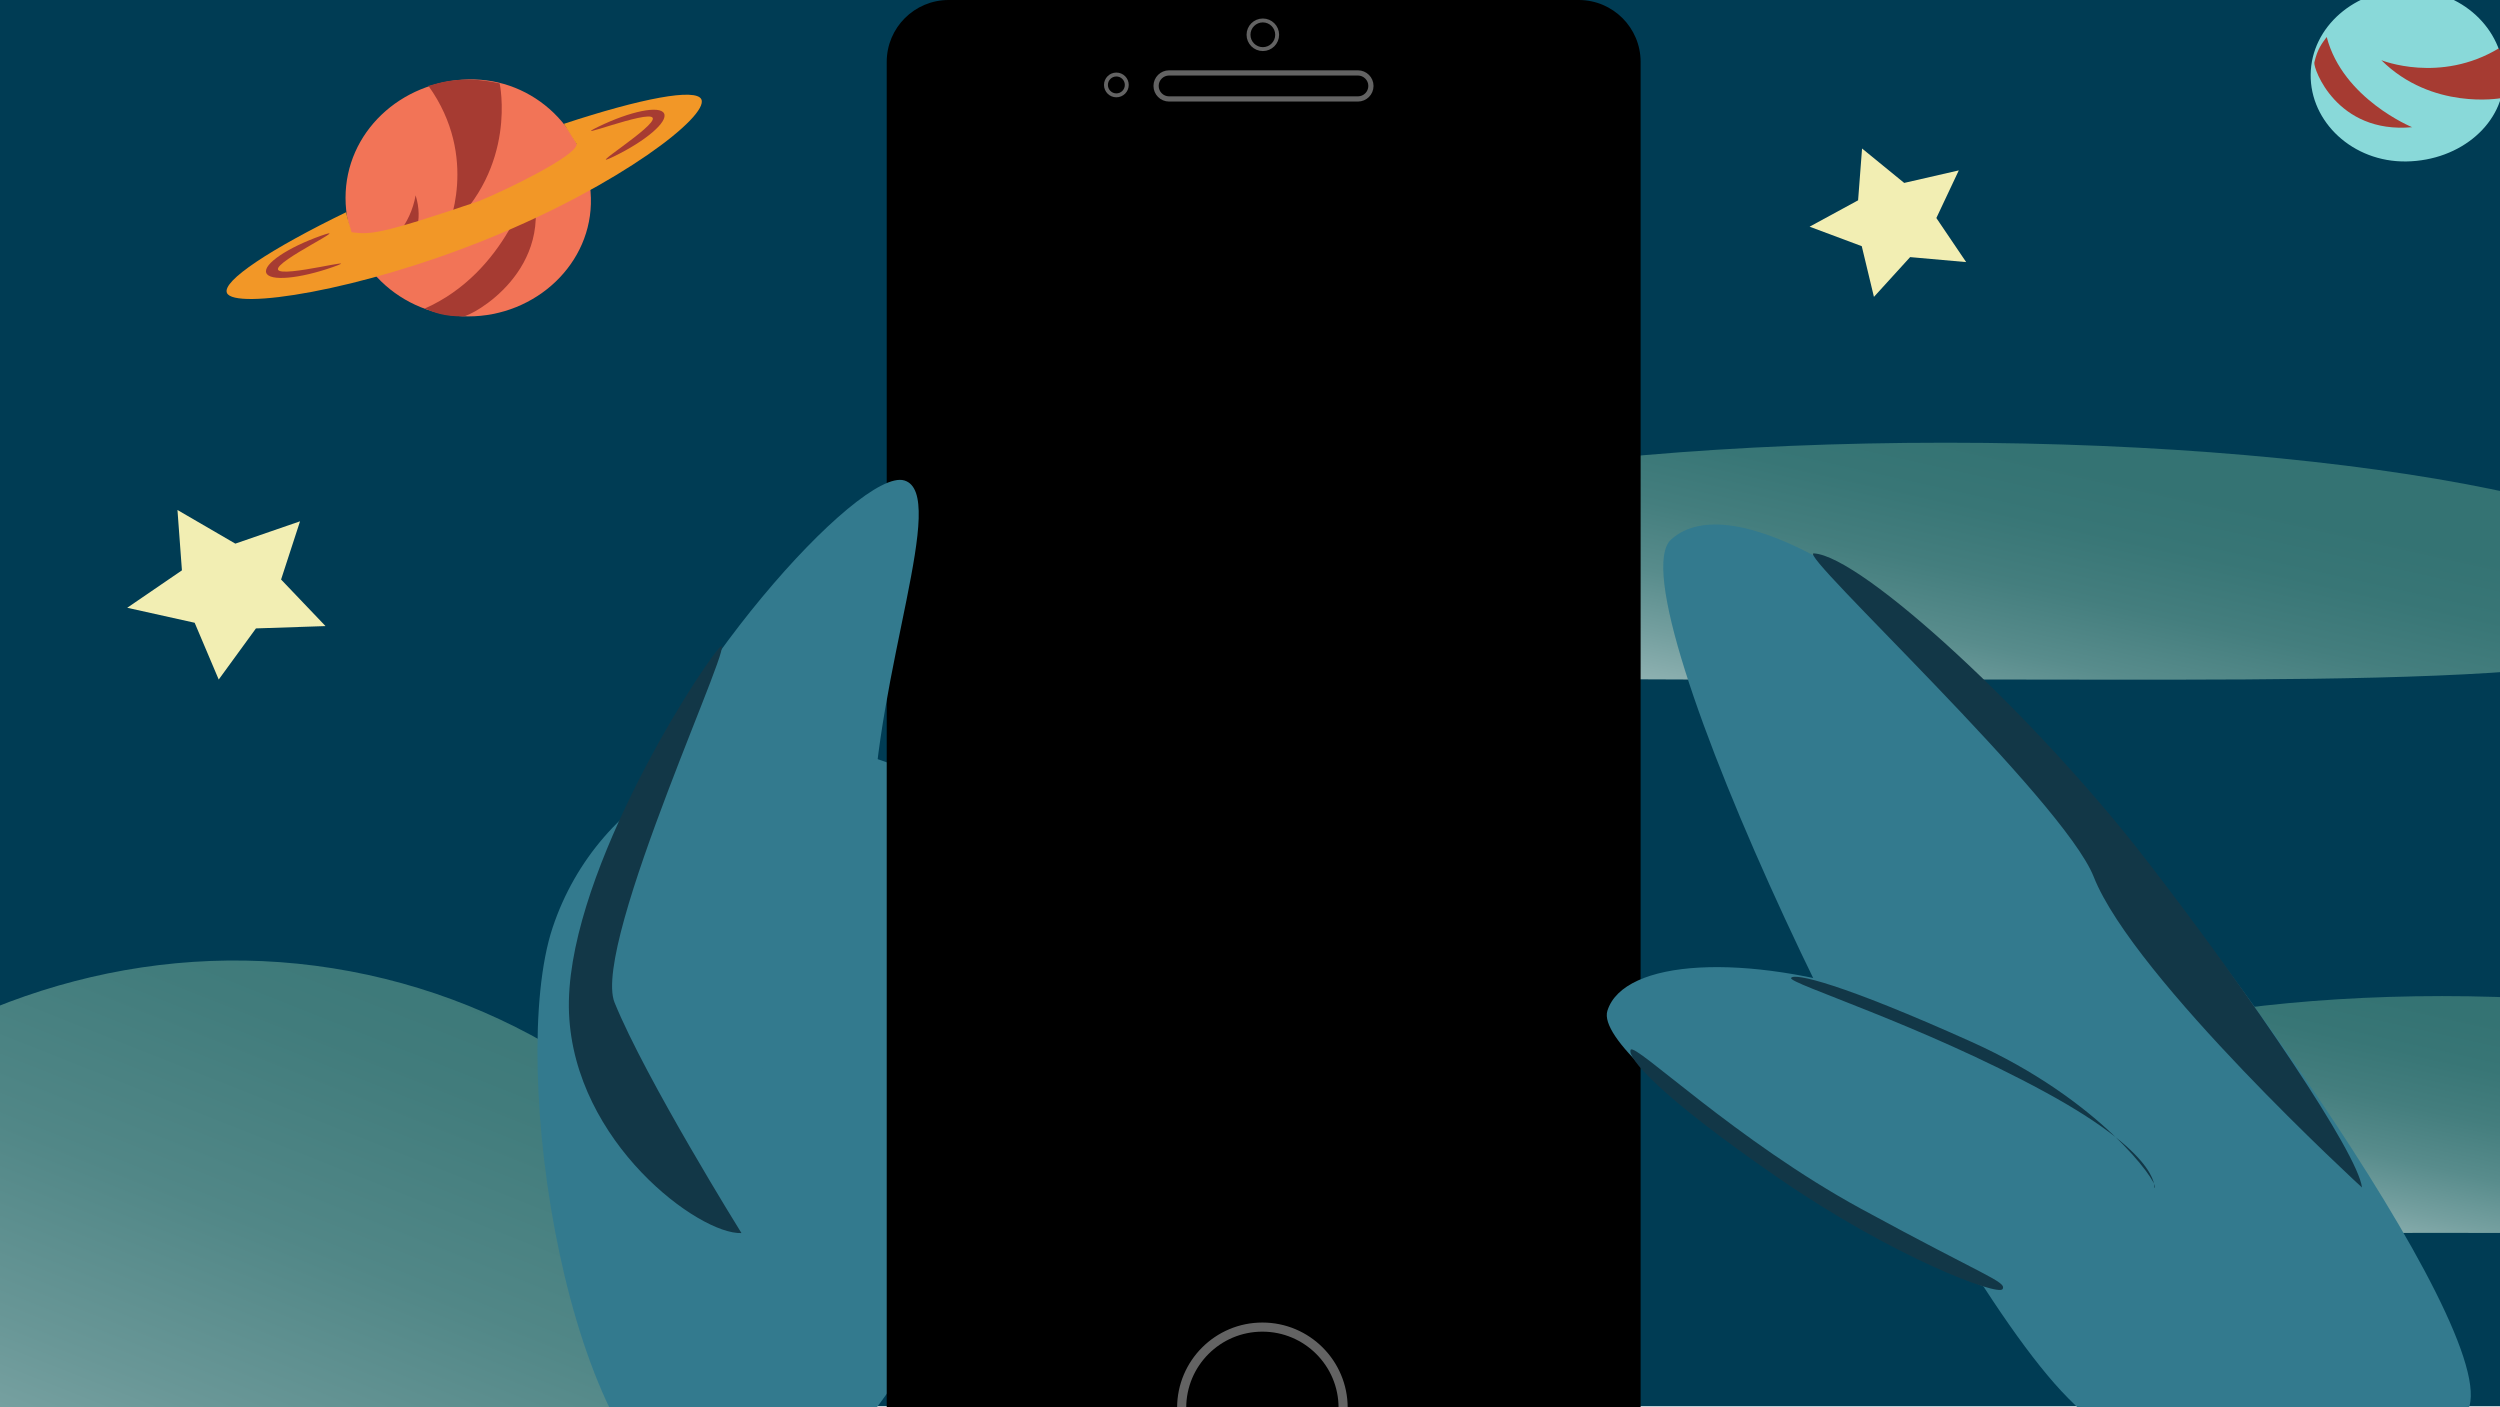
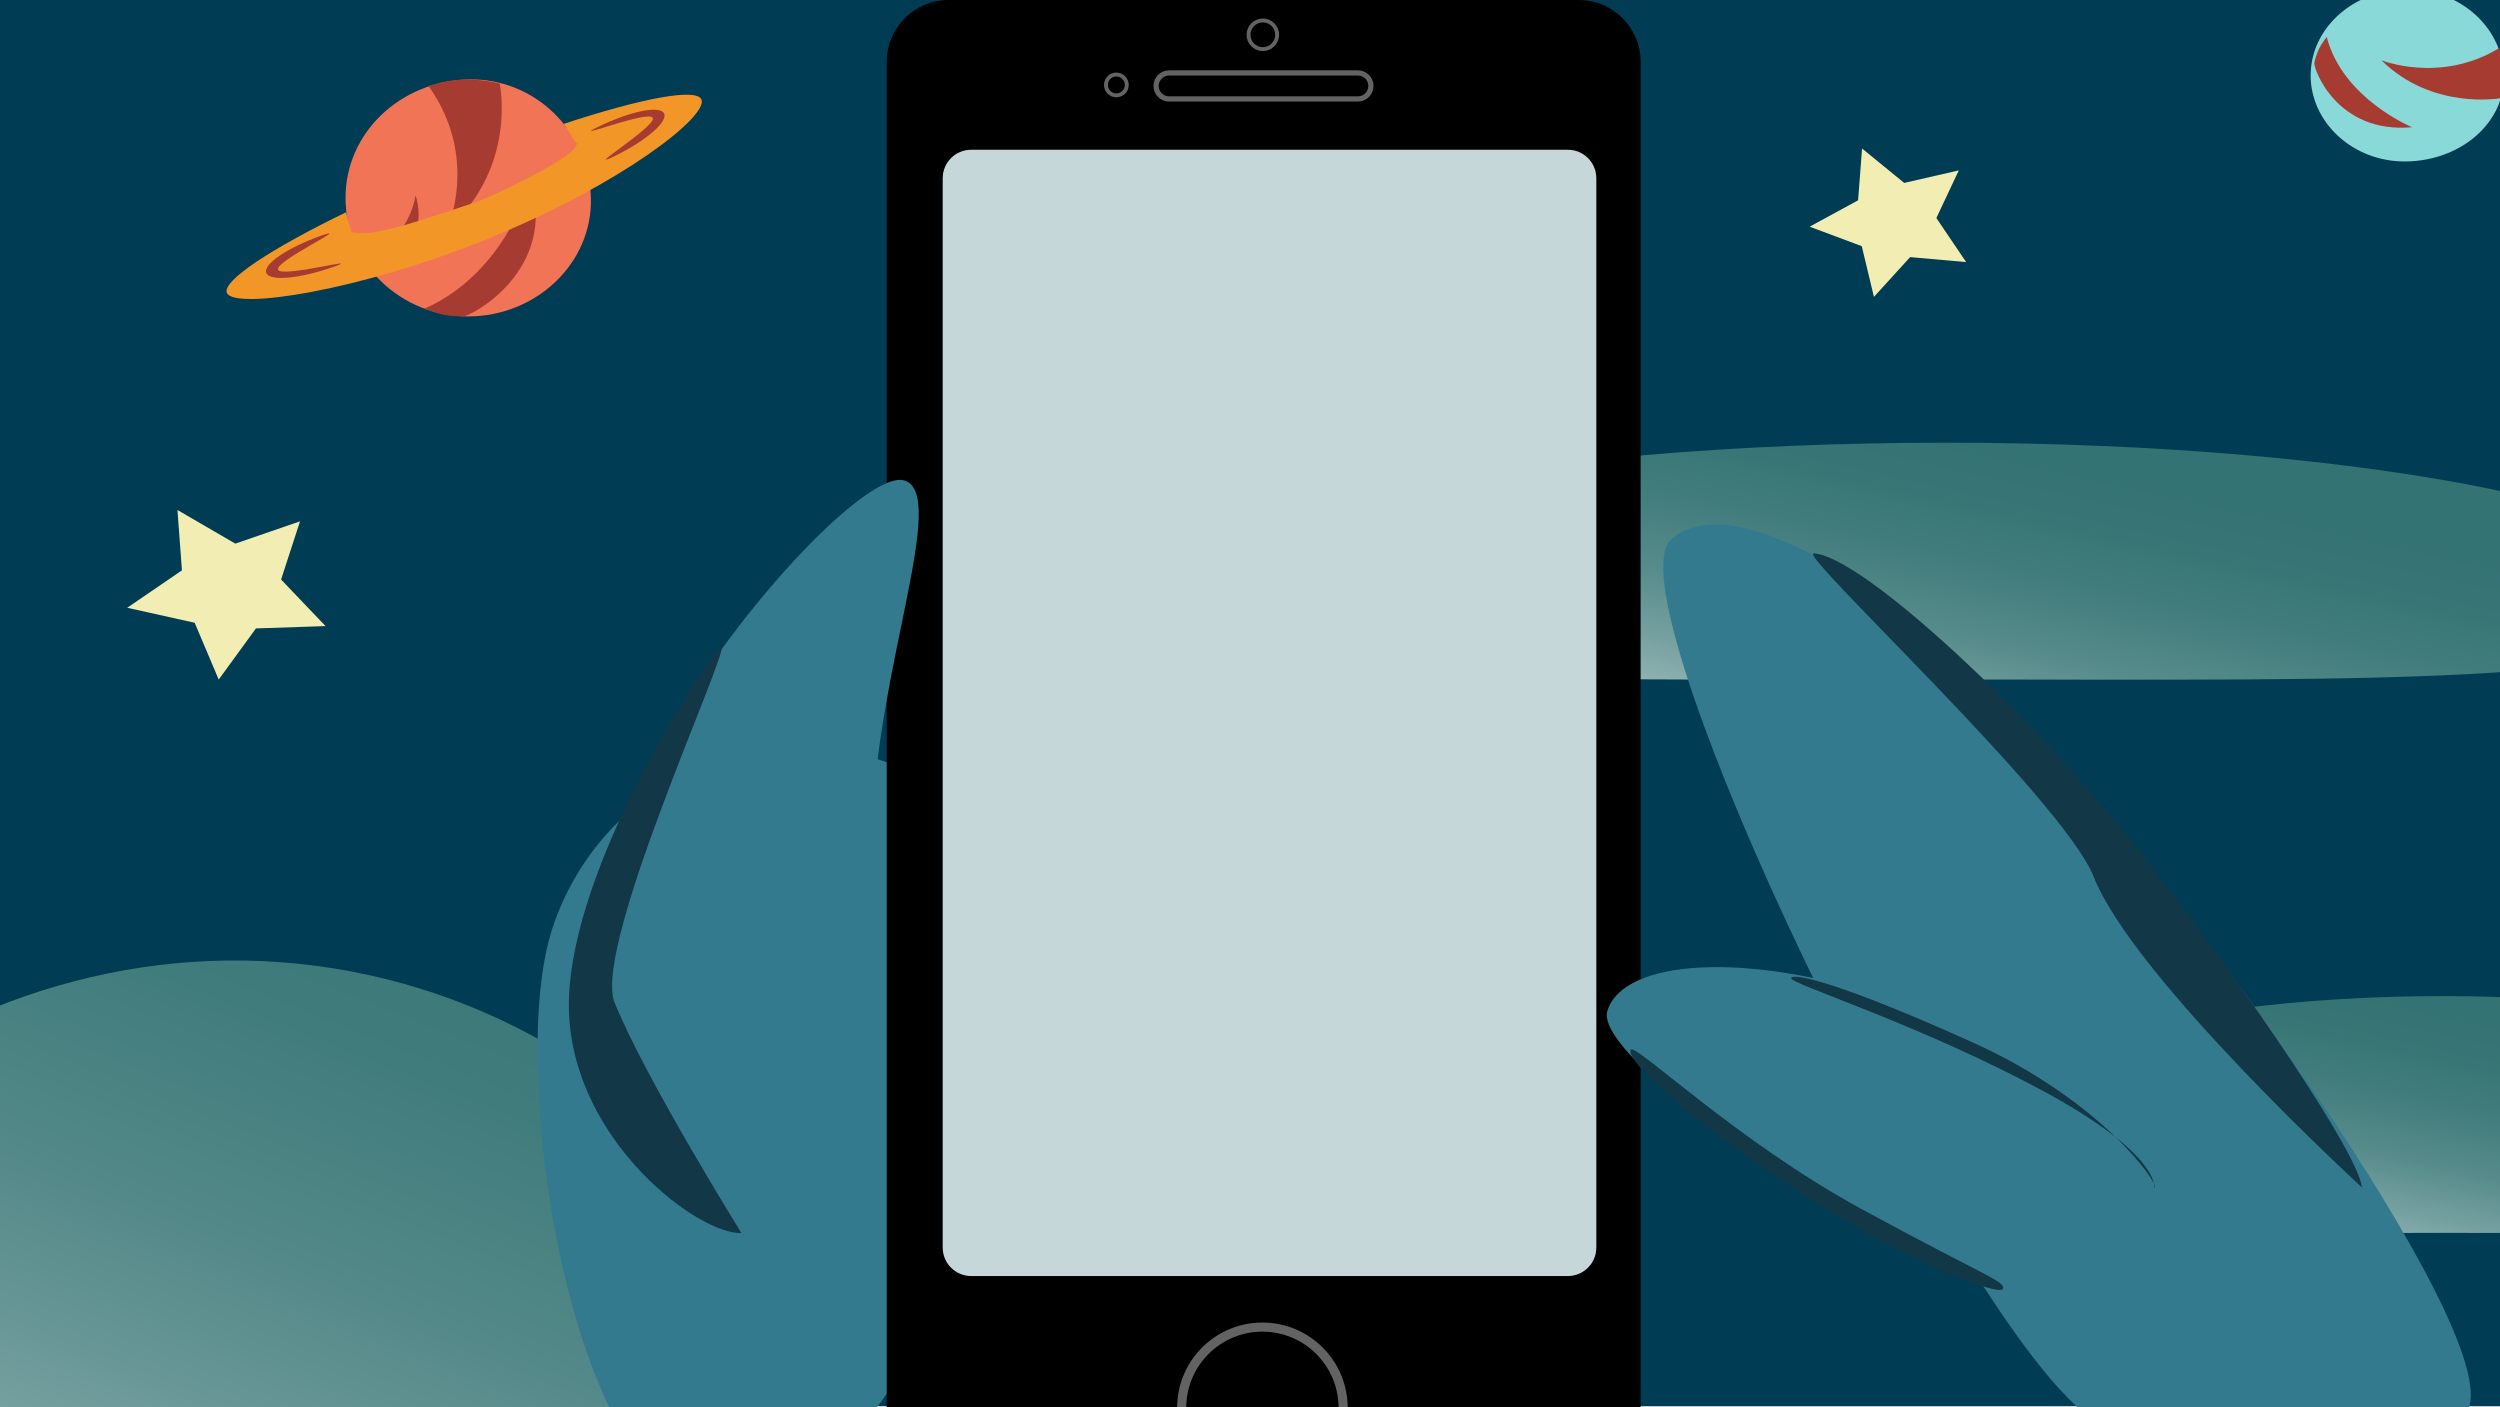
<svg xmlns="http://www.w3.org/2000/svg" xmlns:xlink="http://www.w3.org/1999/xlink" width="1920" height="1080" viewBox="0 0 1920 1080">
  <defs>
-     <style>.cls-1{fill:#003c54;}.cls-2{fill:url(#Ikke-navngivet_forløb_13);}.cls-3{fill:#f2eeb3;}.cls-4{fill:#f27457;}.cls-5{fill:#a63b32;}.cls-6{fill:#f29727;}.cls-7{fill:url(#Ikke-navngivet_forløb_26);}.cls-8{fill:#337a8e;}.cls-10,.cls-11,.cls-9{stroke:#636363;stroke-miterlimit:10;}.cls-9{stroke-width:7px;}.cls-10{stroke-width:4px;}.cls-11{stroke-width:3px;}.cls-12{fill:url(#Ikke-navngivet_forløb_13-2);}.cls-13{fill:#123747;}.cls-14{fill:#89d9d9;}</style>
+     <style>.cls-1{fill:#003c54;}.cls-2{fill:url(#Ikke-navngivet_forløb_13);}.cls-3{fill:#f2eeb3;}.cls-4{fill:#f27457;}.cls-5{fill:#a63b32;}.cls-6{fill:#f29727;}.cls-7{fill:url(#Ikke-navngivet_forløb_26);}.cls-8{fill:#337a8e;}.cls-10,.cls-11,.cls-9{stroke:#636363;}.cls-10,.cls-11,.cls-15,.cls-9{stroke-miterlimit:10;}.cls-9{stroke-width:7px;}.cls-10{stroke-width:4px;}.cls-11{stroke-width:3px;}.cls-12{fill:url(#Ikke-navngivet_forløb_13-2);}.cls-13{fill:#123747;}.cls-14{fill:#89d9d9;}.cls-15{fill:#c5d7d9;stroke:#000;}</style>
    <linearGradient id="Ikke-navngivet_forløb_13" x1="1623.08" y1="1065.95" x2="2020.75" y2="671.24" gradientTransform="matrix(1.22, -0.47, 0.65, 0.88, -1271.39, 497.61)" gradientUnits="userSpaceOnUse">
      <stop offset="0" stop-color="#fff" />
      <stop offset="0.01" stop-color="#f8fafa" />
      <stop offset="0.1" stop-color="#c5d7d7" />
      <stop offset="0.18" stop-color="#98b8b8" />
      <stop offset="0.27" stop-color="#749f9f" />
      <stop offset="0.35" stop-color="#588c8c" />
      <stop offset="0.44" stop-color="#447e7e" />
      <stop offset="0.53" stop-color="#387676" />
      <stop offset="0.61" stop-color="#347373" />
    </linearGradient>
    <linearGradient id="Ikke-navngivet_forløb_26" x1="237.41" y1="1247.32" x2="1054.59" y2="436.22" gradientTransform="matrix(1.5, -0.19, 0.58, 1.01, -1124.43, 317.39)" gradientUnits="userSpaceOnUse">
      <stop offset="0" stop-color="#fff" />
      <stop offset="0.09" stop-color="#d6e3e3" />
      <stop offset="0.19" stop-color="#abc5c5" />
      <stop offset="0.3" stop-color="#87acac" />
      <stop offset="0.42" stop-color="#699797" />
      <stop offset="0.54" stop-color="#518787" />
      <stop offset="0.67" stop-color="#417c7c" />
      <stop offset="0.81" stop-color="#377575" />
      <stop offset="1" stop-color="#347373" />
    </linearGradient>
    <linearGradient id="Ikke-navngivet_forløb_13-2" x1="1705.09" y1="1534.19" x2="2023.69" y2="1217.97" xlink:href="#Ikke-navngivet_forløb_13" />
  </defs>
  <g id="Spilskærm">
    <g id="bg_copy" data-name="bg copy">
      <rect class="cls-1" width="1920" height="1080" />
    </g>
    <path class="cls-2" d="M1494.2,340c327,0,592.05,54.34,592.05,121.37S1821,521.83,1494,521.83,902,528,902,461,1167.21,340,1494.2,340Z" />
    <g id="planet_and_stars_copy_2" data-name="planet and stars copy 2">
      <polygon id="star2-2" class="cls-3" points="1510 201.28 1466.98 197.46 1439.18 228 1429.83 189.06 1389.77 174.09 1427.02 153.84 1430.06 114.05 1462.42 140.48 1504.36 130.86 1487.12 167.44 1510 201.28" />
      <polygon id="star1-2" class="cls-3" points="250 480.83 196.57 482.62 167.97 521.89 149.5 478.28 97.7 466.77 139.72 438.03 136.29 391.67 180.73 417.51 230.43 400.36 215.87 445.07 250 480.83" />
      <g id="planet_copy_2" data-name="planet copy 2">
        <path class="cls-4" d="M453.8,152c1.37,50.22-42.19,91-94.21,91s-94.22-40.74-94.22-91,42.21-89.65,94.22-91C410.34,59.72,452.4,100.34,453.8,152Z" />
        <path class="cls-5" d="M343.24,176.62S368.71,121.22,329,65.89c2.74,0,22-9.37,54.74-1.85C383.72,64,397.82,128.27,343.24,176.62Z" />
        <path class="cls-5" d="M407.32,138.89S389.56,209,326.11,237c7.78,3,14,6,29.58,6C361.92,243,428.67,207.37,407.32,138.89Z" />
        <path class="cls-5" d="M319.19,150c-3.8,21.89-18.76,40.46-39.8,49.39a89.48,89.48,0,0,0,9.34,12C292.28,211.42,331.35,189,319.19,150Z" />
        <path class="cls-6" d="M538.67,76.36c5.67,12.93-62.12,65.44-162.73,106.48S180,237.9,174.29,225c-4-9.19,33.61-33.88,91.75-62.12-.67.46,4,15.5,4,15.5,14,1.51,18.68,3,98.1-24.06,19.75-8,74.75-34.59,74.75-43.61,0,0-9.34-15-9.84-15.6C492.25,75.57,534.78,67.41,538.67,76.36Z" />
        <path class="cls-5" d="M501.26,90.52c3.29,6.32-54.5,41.61-29.86,29.67S513.26,93.45,510,87.11s-25.88-1.73-50.47,10.21S498,84.22,501.26,90.52Z" />
        <path class="cls-5" d="M213.52,207.1c-2.52-6.63,59-35.26,33.21-26.13S202,202.86,204.47,209.54s25.49,4.6,51.39-4.51S216,213.73,213.52,207.1Z" />
      </g>
    </g>
    <path class="cls-7" d="M681.46,1425.57C741.76,1104.31,557.07,800,268.93,745.94s-570.6,162.5-630.9,483.77Z" />
    <path class="cls-8" d="M798.9,837c-35.1,105.68-156.38,357.13-259.8,322.78S389.26,818.25,424.36,712.57s147.39-163.5,250.82-129.15S834,731.29,798.9,837Z" />
    <g id="mobiltelefone">
      <rect x="681" width="579" height="1182" rx="47.54" />
      <circle class="cls-9" cx="969.52" cy="1081.21" r="62" />
      <path class="cls-10" d="M897.87,56l145,0a10,10,0,0,1,10,10h0a10,10,0,0,1-10,10l-145,0a10,10,0,0,1-10-10h0A10,10,0,0,1,897.87,56Z" />
      <circle class="cls-11" cx="969.86" cy="26.71" r="11" />
      <circle class="cls-11" cx="857.37" cy="65.23" r="8" />
    </g>
    <path class="cls-12" d="M1875.54,765C2095.05,765,2273,819.3,2273,886.33s-178.08,60.5-397.59,60.5S1478,953,1478,886,1656,765,1875.54,765Z" />
    <path class="cls-8" d="M549,901c-34.18-10.45-113.35-129.27-75.67-252.46S660.4,358.56,694.58,369,672.73,515.61,670,635" />
    <path class="cls-13" d="M472,770c-18.29-45,100.52-296.43,80-272-21,25-119.08,180.45-115,280S537.06,948.33,569.45,947C569.45,947,496,829,472,770Z" />
    <path class="cls-8" d="M1572,573.58c119,128.46,365.79,472.52,320,514s-200.73,104.21-314.31-25.24-340.11-606.54-294.28-648S1455,447.26,1572,573.58Z" />
    <path class="cls-8" d="M1443.76,764.73c103.16,33.33,289.41,106,277,145.71s-58.94,124.62-162.1,91.3S1222.05,816,1234.48,776.27,1340.6,731.41,1443.76,764.73Z" />
    <path class="cls-13" d="M1608,673.44c-23.38-59.21-228.39-249.17-215-248.44,37,2,169.28,124.2,255,235,82,106,163.14,226.17,166,252C1814,912,1638.63,751.13,1608,673.44Z" />
    <path class="cls-13" d="M1429.43,928.42c96.1,52.34,111.68,55.86,108.57,61.58s-83.42-24-173.44-86.14c-90.58-62.49-115.29-91.94-112.18-97.65S1333.33,876.08,1429.43,928.42Z" />
    <path class="cls-13" d="M1571,838.91c96,52.27,81.74,77.21,84,73.09s-41.64-67.23-141-111.9c-100-44.94-136.19-53.14-138.44-49S1475,786.65,1571,838.91Z" />
    <g id="planet_copy_2-2" data-name="planet copy 2">
      <path class="cls-14" d="M1848,124c-41,.6-73.84-30.25-73.41-66.76s34-65.81,75-65.46S1922.33,22,1923,58.53C1923.64,94.15,1890.17,123.38,1848,124Z" />
      <path class="cls-5" d="M1828.87,46.23s45,18.28,90.41-9.21c0,1.92,7.46,15.52,1.06,38.42C1920.34,75.45,1867.85,84.88,1828.87,46.23Z" />
      <path class="cls-5" d="M1852.51,97.69s-53.29-21.8-65.59-69.29c-3.64,5-7,8.82-9.5,19.54C1776.43,52.23,1794.34,103,1852.51,97.69Z" />
    </g>
+     <rect class="cls-15" x="723.49" y="114.5" width="503" height="866" rx="22.38" />
  </g>
</svg>
